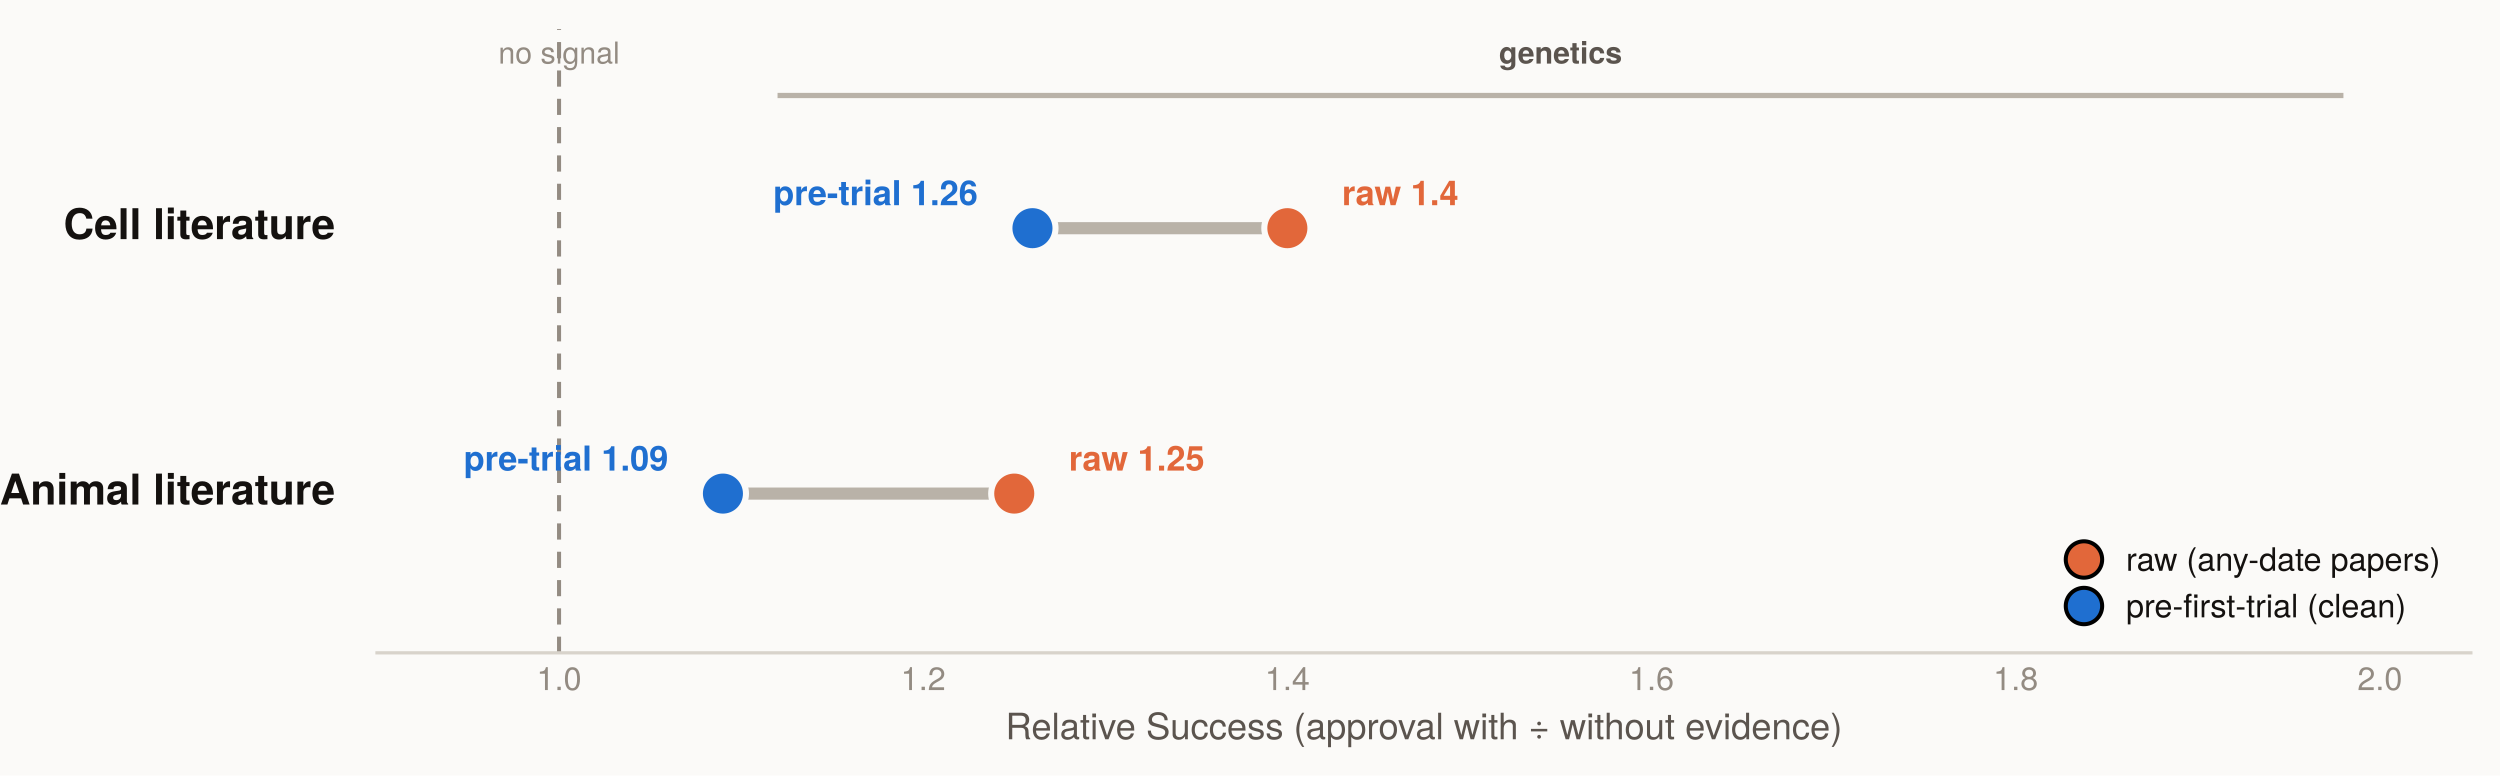
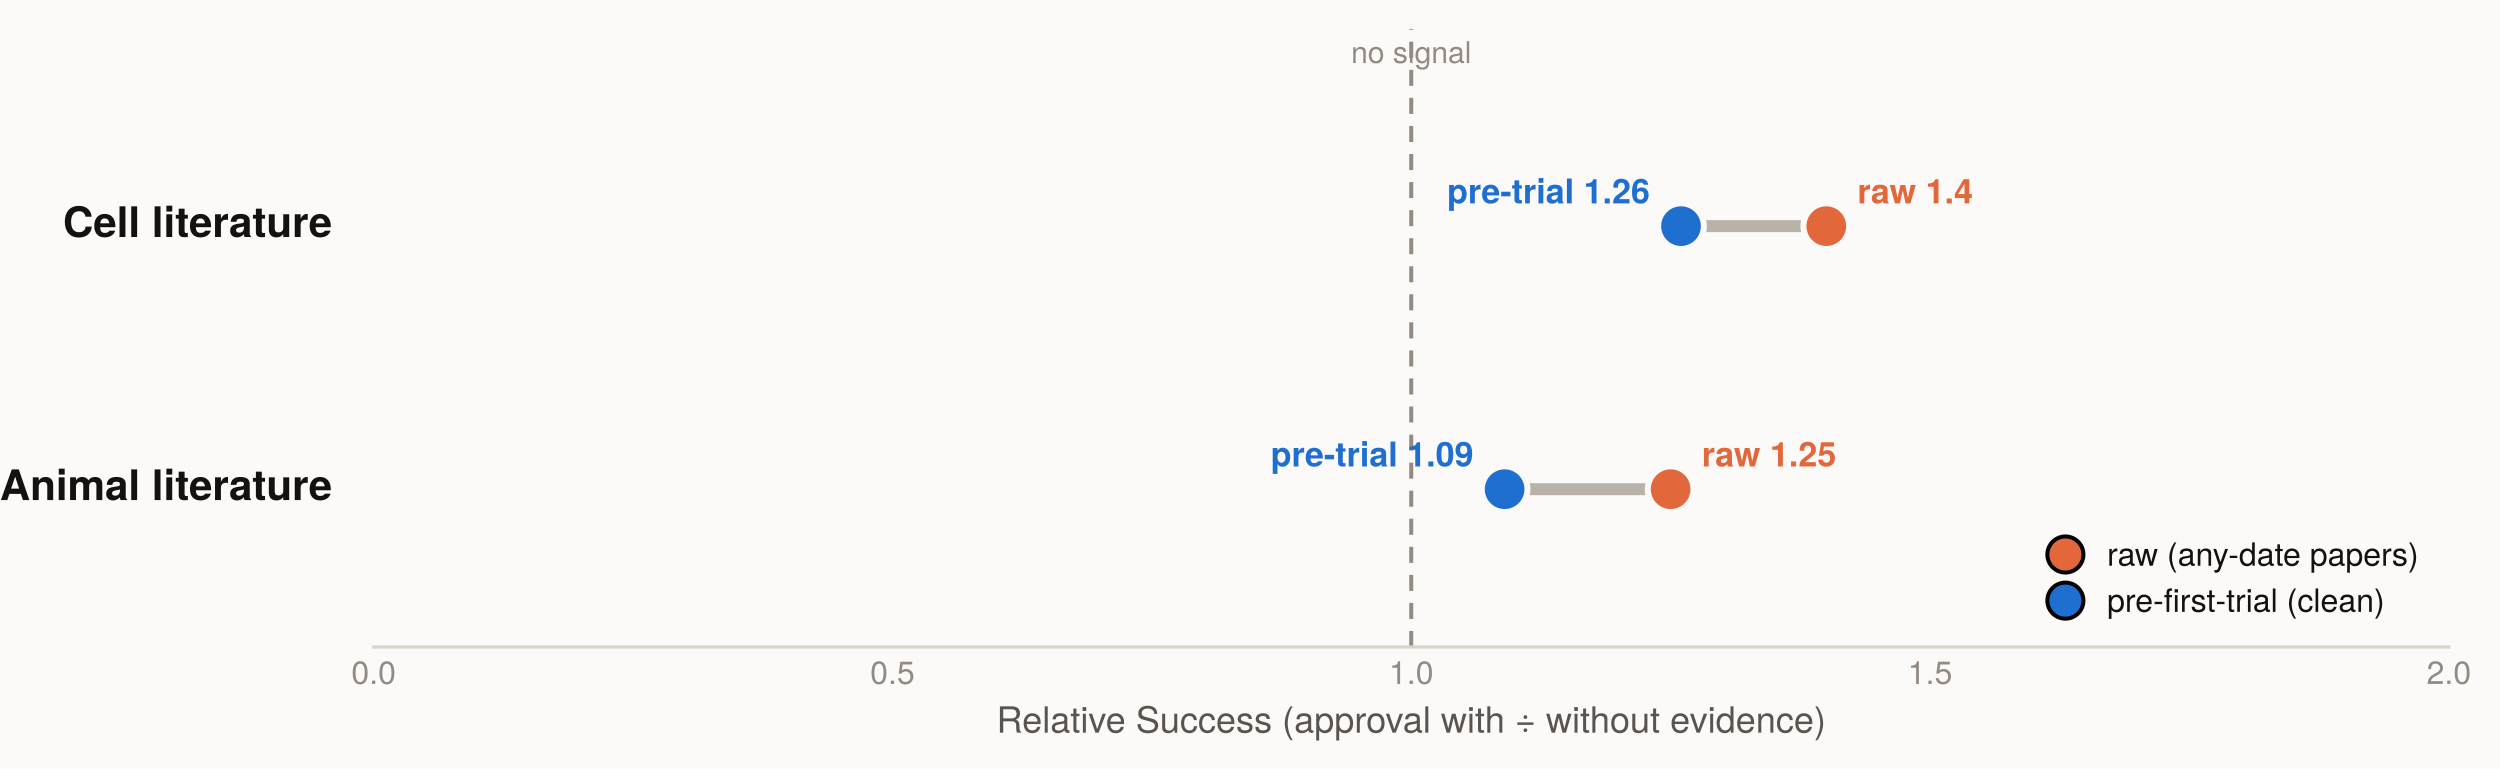
- <svg xmlns="http://www.w3.org/2000/svg" xmlns:xlink="http://www.w3.org/1999/xlink" width="618.164pt" height="191.764pt" viewBox="0 0 618.164 191.764" version="1.1">
+ <svg xmlns="http://www.w3.org/2000/svg" xmlns:xlink="http://www.w3.org/1999/xlink" width="623.724pt" height="191.764pt" viewBox="0 0 623.724 191.764" version="1.1">
  <defs>
    <style type="text/css">*{stroke-linejoin: round; stroke-linecap: butt}</style>
  </defs>
  <g id="figure_1">
    <g id="patch_1">
-       <path d="M 0 191.764  L 618.164 191.764  L 618.164 0  L 0 0  z " style="fill: #fbfaf8" />
+       <path d="M 0 191.764  L 623.724 191.764  L 623.724 0  L 0 0  z " style="fill: #fbfaf8" />
    </g>
    <g id="axes_1">
      <g id="patch_2">
        <path d="M 93.212 161.424  L 610.964 161.424  L 610.964 7.2  L 93.212 7.2  z " style="fill: #fbfaf8" />
      </g>
      <g id="line2d_1">
-         <path d="M 138.234 161.424  L 138.234 7.2  " clip-path="url(#p949a132ffd)" style="fill: none; stroke-dasharray: 4,3; stroke-dashoffset: 0; stroke: #938b82" />
-       </g>
-       <g id="line2d_2">
-         <path d="M 192.261 23.607  L 579.449 23.607  " clip-path="url(#p949a132ffd)" style="fill: none; stroke: #b9b2a8; stroke-width: 1.3" />
+         <path d="M 352.088 161.424  L 352.088 7.2  " clip-path="url(#p51d3880a5a)" style="fill: none; stroke-dasharray: 4,3; stroke-dashoffset: 0; stroke: #938b82" />
      </g>
      <g id="matplotlib.axis_1">
        <g id="xtick_1">
-           <g id="line2d_3" />
+           <g id="line2d_2" />
          <g id="text_1">
-             <text style="font-size: 8px; font-family: 'Helvetica Neue'; text-anchor: middle; fill: #938b82" x="138.234" y="170.637" transform="rotate(-0 138.2344 170.6365)">1.0</text>
+             <text style="font-size: 8px; font-family: 'Helvetica Neue'; text-anchor: middle; fill: #938b82" x="93.212" y="170.637" transform="rotate(-0 93.21246 170.6365)">0.0</text>
          </g>
        </g>
        <g id="xtick_2">
-           <g id="line2d_4" />
+           <g id="line2d_3" />
          <g id="text_2">
-             <text style="font-size: 8px; font-family: 'Helvetica Neue'; text-anchor: middle; fill: #938b82" x="228.278" y="170.637" transform="rotate(-0 228.2782 170.6365)">1.2</text>
+             <text style="font-size: 8px; font-family: 'Helvetica Neue'; text-anchor: middle; fill: #938b82" x="222.65" y="170.637" transform="rotate(-0 222.6505 170.6365)">0.5</text>
          </g>
        </g>
        <g id="xtick_3">
-           <g id="line2d_5" />
+           <g id="line2d_4" />
          <g id="text_3">
-             <text style="font-size: 8px; font-family: 'Helvetica Neue'; text-anchor: middle; fill: #938b82" x="318.322" y="170.637" transform="rotate(-0 318.322 170.6365)">1.4</text>
+             <text style="font-size: 8px; font-family: 'Helvetica Neue'; text-anchor: middle; fill: #938b82" x="352.088" y="170.637" transform="rotate(-0 352.0885 170.6365)">1.0</text>
          </g>
        </g>
        <g id="xtick_4">
-           <g id="line2d_6" />
+           <g id="line2d_5" />
          <g id="text_4">
-             <text style="font-size: 8px; font-family: 'Helvetica Neue'; text-anchor: middle; fill: #938b82" x="408.366" y="170.637" transform="rotate(-0 408.3659 170.6365)">1.6</text>
+             <text style="font-size: 8px; font-family: 'Helvetica Neue'; text-anchor: middle; fill: #938b82" x="481.526" y="170.637" transform="rotate(-0 481.5265 170.6365)">1.5</text>
          </g>
        </g>
        <g id="xtick_5">
-           <g id="line2d_7" />
+           <g id="line2d_6" />
          <g id="text_5">
-             <text style="font-size: 8px; font-family: 'Helvetica Neue'; text-anchor: middle; fill: #938b82" x="498.41" y="170.637" transform="rotate(-0 498.4097 170.6365)">1.8</text>
+             <text style="font-size: 8px; font-family: 'Helvetica Neue'; text-anchor: middle; fill: #938b82" x="610.964" y="170.637" transform="rotate(-0 610.9645 170.6365)">2.0</text>
          </g>
        </g>
-         <g id="xtick_6">
-           <g id="line2d_8" />
-           <g id="text_6">
-             <text style="font-size: 8px; font-family: 'Helvetica Neue'; text-anchor: middle; fill: #938b82" x="588.454" y="170.637" transform="rotate(-0 588.4535 170.6365)">2.0</text>
-           </g>
-         </g>
-         <g id="text_7">
+         <g id="text_6">
          <text style="font-size: 9px; font-family: 'Helvetica Neue'; text-anchor: middle; fill: #5b544e" x="352.088" y="182.791" transform="rotate(-0 352.0885 182.7912)">Relative Success (approval with ÷ without evidence)</text>
        </g>
      </g>
      <g id="matplotlib.axis_2" />
-       <g id="line2d_9">
-         <path d="M 255.291 56.42  L 318.322 56.42  " clip-path="url(#p949a132ffd)" style="fill: none; stroke: #b9b2a8; stroke-width: 3; stroke-linecap: round" />
+       <g id="line2d_7">
+         <path d="M 419.396 56.42  L 455.639 56.42  " clip-path="url(#p51d3880a5a)" style="fill: none; stroke: #b9b2a8; stroke-width: 3; stroke-linecap: round" />
      </g>
-       <g id="line2d_10">
-         <path d="M 178.754 122.048  L 250.789 122.048  " clip-path="url(#p949a132ffd)" style="fill: none; stroke: #b9b2a8; stroke-width: 3; stroke-linecap: round" />
+       <g id="line2d_8">
+         <path d="M 375.387 122.048  L 416.807 122.048  " clip-path="url(#p51d3880a5a)" style="fill: none; stroke: #b9b2a8; stroke-width: 3; stroke-linecap: round" />
      </g>
      <g id="patch_3">
        <path d="M 93.212 161.424  L 610.964 161.424  " style="fill: none; stroke: #d8d3cb; stroke-width: 0.8; stroke-linejoin: miter; stroke-linecap: square" />
      </g>
      <g id="PathCollection_1">
        <defs>
-           <path id="mc774ace2b0" d="M 0 5.701  C 1.512 5.701 2.962 5.1 4.031 4.031  C 5.1 2.962 5.701 1.512 5.701 0  C 5.701 -1.512 5.1 -2.962 4.031 -4.031  C 2.962 -5.1 1.512 -5.701 0 -5.701  C -1.512 -5.701 -2.962 -5.1 -4.031 -4.031  C -5.1 -2.962 -5.701 -1.512 -5.701 0  C -5.701 1.512 -5.1 2.962 -4.031 4.031  C -2.962 5.1 -1.512 5.701 0 5.701  z " style="stroke: #fbfaf8; stroke-width: 1.5" />
+           <path id="ma833db92ee" d="M 0 5.701  C 1.512 5.701 2.962 5.1 4.031 4.031  C 5.1 2.962 5.701 1.512 5.701 0  C 5.701 -1.512 5.1 -2.962 4.031 -4.031  C 2.962 -5.1 1.512 -5.701 0 -5.701  C -1.512 -5.701 -2.962 -5.1 -4.031 -4.031  C -5.1 -2.962 -5.701 -1.512 -5.701 0  C -5.701 1.512 -5.1 2.962 -4.031 4.031  C -2.962 5.1 -1.512 5.701 0 5.701  z " style="stroke: #fbfaf8; stroke-width: 1.5" />
        </defs>
-         <g clip-path="url(#p949a132ffd)">
-           <use xlink:href="#mc774ace2b0" x="318.322" y="56.42" style="fill: #e2673a; stroke: #fbfaf8; stroke-width: 1.5" />
+         <g clip-path="url(#p51d3880a5a)">
+           <use xlink:href="#ma833db92ee" x="455.639" y="56.42" style="fill: #e2673a; stroke: #fbfaf8; stroke-width: 1.5" />
        </g>
      </g>
      <g id="PathCollection_2">
        <defs>
-           <path id="m3786e54742" d="M 0 5.701  C 1.512 5.701 2.962 5.1 4.031 4.031  C 5.1 2.962 5.701 1.512 5.701 0  C 5.701 -1.512 5.1 -2.962 4.031 -4.031  C 2.962 -5.1 1.512 -5.701 0 -5.701  C -1.512 -5.701 -2.962 -5.1 -4.031 -4.031  C -5.1 -2.962 -5.701 -1.512 -5.701 0  C -5.701 1.512 -5.1 2.962 -4.031 4.031  C -2.962 5.1 -1.512 5.701 0 5.701  z " style="stroke: #fbfaf8; stroke-width: 1.5" />
+           <path id="m53bc71eede" d="M 0 5.701  C 1.512 5.701 2.962 5.1 4.031 4.031  C 5.1 2.962 5.701 1.512 5.701 0  C 5.701 -1.512 5.1 -2.962 4.031 -4.031  C 2.962 -5.1 1.512 -5.701 0 -5.701  C -1.512 -5.701 -2.962 -5.1 -4.031 -4.031  C -5.1 -2.962 -5.701 -1.512 -5.701 0  C -5.701 1.512 -5.1 2.962 -4.031 4.031  C -2.962 5.1 -1.512 5.701 0 5.701  z " style="stroke: #fbfaf8; stroke-width: 1.5" />
        </defs>
-         <g clip-path="url(#p949a132ffd)">
-           <use xlink:href="#m3786e54742" x="255.291" y="56.42" style="fill: #1f6fd0; stroke: #fbfaf8; stroke-width: 1.5" />
+         <g clip-path="url(#p51d3880a5a)">
+           <use xlink:href="#m53bc71eede" x="419.396" y="56.42" style="fill: #1f6fd0; stroke: #fbfaf8; stroke-width: 1.5" />
        </g>
      </g>
+       <g id="text_7">
+         <text style="font-weight: 700; font-size: 8.5px; font-family: 'Helvetica Neue'; text-anchor: start; fill: #e2673a" x="463.405" y="50.743" transform="rotate(-0 463.4051 50.74254)">raw 1.4</text>
+       </g>
      <g id="text_8">
-         <text style="font-weight: 700; font-size: 8.5px; font-family: 'Helvetica Neue'; text-anchor: start; fill: #e2673a" x="331.829" y="50.743" transform="rotate(-0 331.8286 50.74254)">raw 1.4</text>
+         <text style="font-weight: 700; font-size: 8.5px; font-family: 'Helvetica Neue'; text-anchor: end; fill: #1f6fd0" x="411.63" y="50.743" transform="rotate(-0 411.6299 50.74254)">pre-trial 1.26</text>
      </g>
      <g id="text_9">
-         <text style="font-weight: 700; font-size: 8.5px; font-family: 'Helvetica Neue'; text-anchor: end; fill: #1f6fd0" x="241.785" y="50.743" transform="rotate(-0 241.7848 50.74254)">pre-trial 1.26</text>
-       </g>
-       <g id="text_10">
        <text style="font-weight: 700; font-size: 10.5px; font-family: 'Helvetica Neue'; text-anchor: end; fill: #14110f" x="82.857" y="59.135" transform="rotate(-0 82.85742 59.13484)">Cell literature</text>
      </g>
      <g id="PathCollection_3">
-         <g clip-path="url(#p949a132ffd)">
-           <use xlink:href="#mc774ace2b0" x="250.789" y="122.048" style="fill: #e2673a; stroke: #fbfaf8; stroke-width: 1.5" />
+         <g clip-path="url(#p51d3880a5a)">
+           <use xlink:href="#ma833db92ee" x="416.807" y="122.048" style="fill: #e2673a; stroke: #fbfaf8; stroke-width: 1.5" />
        </g>
      </g>
      <g id="PathCollection_4">
-         <g clip-path="url(#p949a132ffd)">
-           <use xlink:href="#m3786e54742" x="178.754" y="122.048" style="fill: #1f6fd0; stroke: #fbfaf8; stroke-width: 1.5" />
+         <g clip-path="url(#p51d3880a5a)">
+           <use xlink:href="#m53bc71eede" x="375.387" y="122.048" style="fill: #1f6fd0; stroke: #fbfaf8; stroke-width: 1.5" />
        </g>
      </g>
+       <g id="text_10">
+         <text style="font-weight: 700; font-size: 8.5px; font-family: 'Helvetica Neue'; text-anchor: start; fill: #e2673a" x="424.574" y="116.37" transform="rotate(-0 424.5737 116.3698)">raw 1.25</text>
+       </g>
      <g id="text_11">
-         <text style="font-weight: 700; font-size: 8.5px; font-family: 'Helvetica Neue'; text-anchor: start; fill: #e2673a" x="264.296" y="116.37" transform="rotate(-0 264.2957 116.3698)">raw 1.25</text>
+         <text style="font-weight: 700; font-size: 8.5px; font-family: 'Helvetica Neue'; text-anchor: end; fill: #1f6fd0" x="367.621" y="116.37" transform="rotate(-0 367.621 116.3698)">pre-trial 1.09</text>
      </g>
      <g id="text_12">
-         <text style="font-weight: 700; font-size: 8.5px; font-family: 'Helvetica Neue'; text-anchor: end; fill: #1f6fd0" x="165.248" y="116.37" transform="rotate(-0 165.2475 116.3698)">pre-trial 1.09</text>
+         <text style="font-weight: 700; font-size: 10.5px; font-family: 'Helvetica Neue'; text-anchor: end; fill: #14110f" x="82.857" y="124.762" transform="rotate(-0 82.85742 124.7621)">Animal literature</text>
      </g>
      <g id="text_13">
-         <text style="font-weight: 700; font-size: 10.5px; font-family: 'Helvetica Neue'; text-anchor: end; fill: #14110f" x="82.857" y="124.762" transform="rotate(-0 82.85742 124.7621)">Animal literature</text>
-       </g>
-       <g id="text_14">
-         <text style="font-size: 7.5px; font-family: 'Helvetica Neue'; text-anchor: middle; fill: #938b82" x="138.234" y="15.732" transform="rotate(-0 138.2344 15.73154)">no signal</text>
-       </g>
-       <g id="text_15">
-         <text style="font-weight: 700; font-size: 7.5px; font-family: 'Helvetica Neue'; text-anchor: middle; fill: #5b544e" x="385.855" y="15.732" transform="rotate(-0 385.8549 15.73154)">genetics</text>
+         <text style="font-size: 7.5px; font-family: 'Helvetica Neue'; text-anchor: middle; fill: #938b82" x="352.088" y="15.732" transform="rotate(-0 352.0885 15.73154)">no signal</text>
      </g>
      <g id="legend_1">
        <g id="patch_4">
          <path d="M 505.692 157.424  L 605.364 157.424  Q 606.964 157.424 606.964 155.824  L 606.964 133.696  Q 606.964 132.096 605.364 132.096  L 505.692 132.096  Q 504.092 132.096 504.092 133.696  L 504.092 155.824  Q 504.092 157.424 505.692 157.424  z " style="fill: #fbfaf8" />
        </g>
-         <g id="line2d_11">
+         <g id="line2d_9">
          <path d="M 507.292 138.344  L 515.292 138.344  L 523.292 138.344  " style="fill: none; stroke: #000000; stroke-opacity: 0; stroke-width: 1.5; stroke-linecap: square" />
          <defs>
-             <path id="mc415d57889" d="M 0 4.5  C 1.193 4.5 2.338 4.026 3.182 3.182  C 4.026 2.338 4.5 1.193 4.5 0  C 4.5 -1.193 4.026 -2.338 3.182 -3.182  C 2.338 -4.026 1.193 -4.5 0 -4.5  C -1.193 -4.5 -2.338 -4.026 -3.182 -3.182  C -4.026 -2.338 -4.5 -1.193 -4.5 0  C -4.5 1.193 -4.026 2.338 -3.182 3.182  C -2.338 4.026 -1.193 4.5 0 4.5  z " style="stroke: #000000" />
+             <path id="m25c7e295bc" d="M 0 4.5  C 1.193 4.5 2.338 4.026 3.182 3.182  C 4.026 2.338 4.5 1.193 4.5 0  C 4.5 -1.193 4.026 -2.338 3.182 -3.182  C 2.338 -4.026 1.193 -4.5 0 -4.5  C -1.193 -4.5 -2.338 -4.026 -3.182 -3.182  C -4.026 -2.338 -4.5 -1.193 -4.5 0  C -4.5 1.193 -4.026 2.338 -3.182 3.182  C -2.338 4.026 -1.193 4.5 0 4.5  z " style="stroke: #000000" />
          </defs>
          <g>
-             <use xlink:href="#mc415d57889" x="515.292" y="138.344" style="fill: #e2673a; stroke: #000000" />
+             <use xlink:href="#m25c7e295bc" x="515.292" y="138.344" style="fill: #e2673a; stroke: #000000" />
          </g>
        </g>
-         <g id="text_16">
+         <g id="text_14">
          <text style="font-size: 8px; font-family: 'Helvetica Neue'; text-anchor: start; fill: #14110f" x="525.692" y="141.144" transform="rotate(-0 525.692 141.144)">raw (any-date papers)</text>
        </g>
-         <g id="line2d_12">
+         <g id="line2d_10">
          <path d="M 507.292 149.848  L 515.292 149.848  L 523.292 149.848  " style="fill: none; stroke: #000000; stroke-opacity: 0; stroke-width: 1.5; stroke-linecap: square" />
          <defs>
-             <path id="m8470278607" d="M 0 4.5  C 1.193 4.5 2.338 4.026 3.182 3.182  C 4.026 2.338 4.5 1.193 4.5 0  C 4.5 -1.193 4.026 -2.338 3.182 -3.182  C 2.338 -4.026 1.193 -4.5 0 -4.5  C -1.193 -4.5 -2.338 -4.026 -3.182 -3.182  C -4.026 -2.338 -4.5 -1.193 -4.5 0  C -4.5 1.193 -4.026 2.338 -3.182 3.182  C -2.338 4.026 -1.193 4.5 0 4.5  z " style="stroke: #000000" />
+             <path id="mf50883c3dc" d="M 0 4.5  C 1.193 4.5 2.338 4.026 3.182 3.182  C 4.026 2.338 4.5 1.193 4.5 0  C 4.5 -1.193 4.026 -2.338 3.182 -3.182  C 2.338 -4.026 1.193 -4.5 0 -4.5  C -1.193 -4.5 -2.338 -4.026 -3.182 -3.182  C -4.026 -2.338 -4.5 -1.193 -4.5 0  C -4.5 1.193 -4.026 2.338 -3.182 3.182  C -2.338 4.026 -1.193 4.5 0 4.5  z " style="stroke: #000000" />
          </defs>
          <g>
-             <use xlink:href="#m8470278607" x="515.292" y="149.848" style="fill: #1f6fd0; stroke: #000000" />
+             <use xlink:href="#mf50883c3dc" x="515.292" y="149.848" style="fill: #1f6fd0; stroke: #000000" />
          </g>
        </g>
-         <g id="text_17">
+         <g id="text_15">
          <text style="font-size: 8px; font-family: 'Helvetica Neue'; text-anchor: start; fill: #14110f" x="525.692" y="152.648" transform="rotate(-0 525.692 152.6478)">pre-first-trial (clean)</text>
        </g>
      </g>
    </g>
  </g>
  <defs>
-     <clipPath id="p949a132ffd">
+     <clipPath id="p51d3880a5a">
      <rect x="93.212" y="7.2" width="517.752" height="154.224" />
    </clipPath>
  </defs>
</svg>
